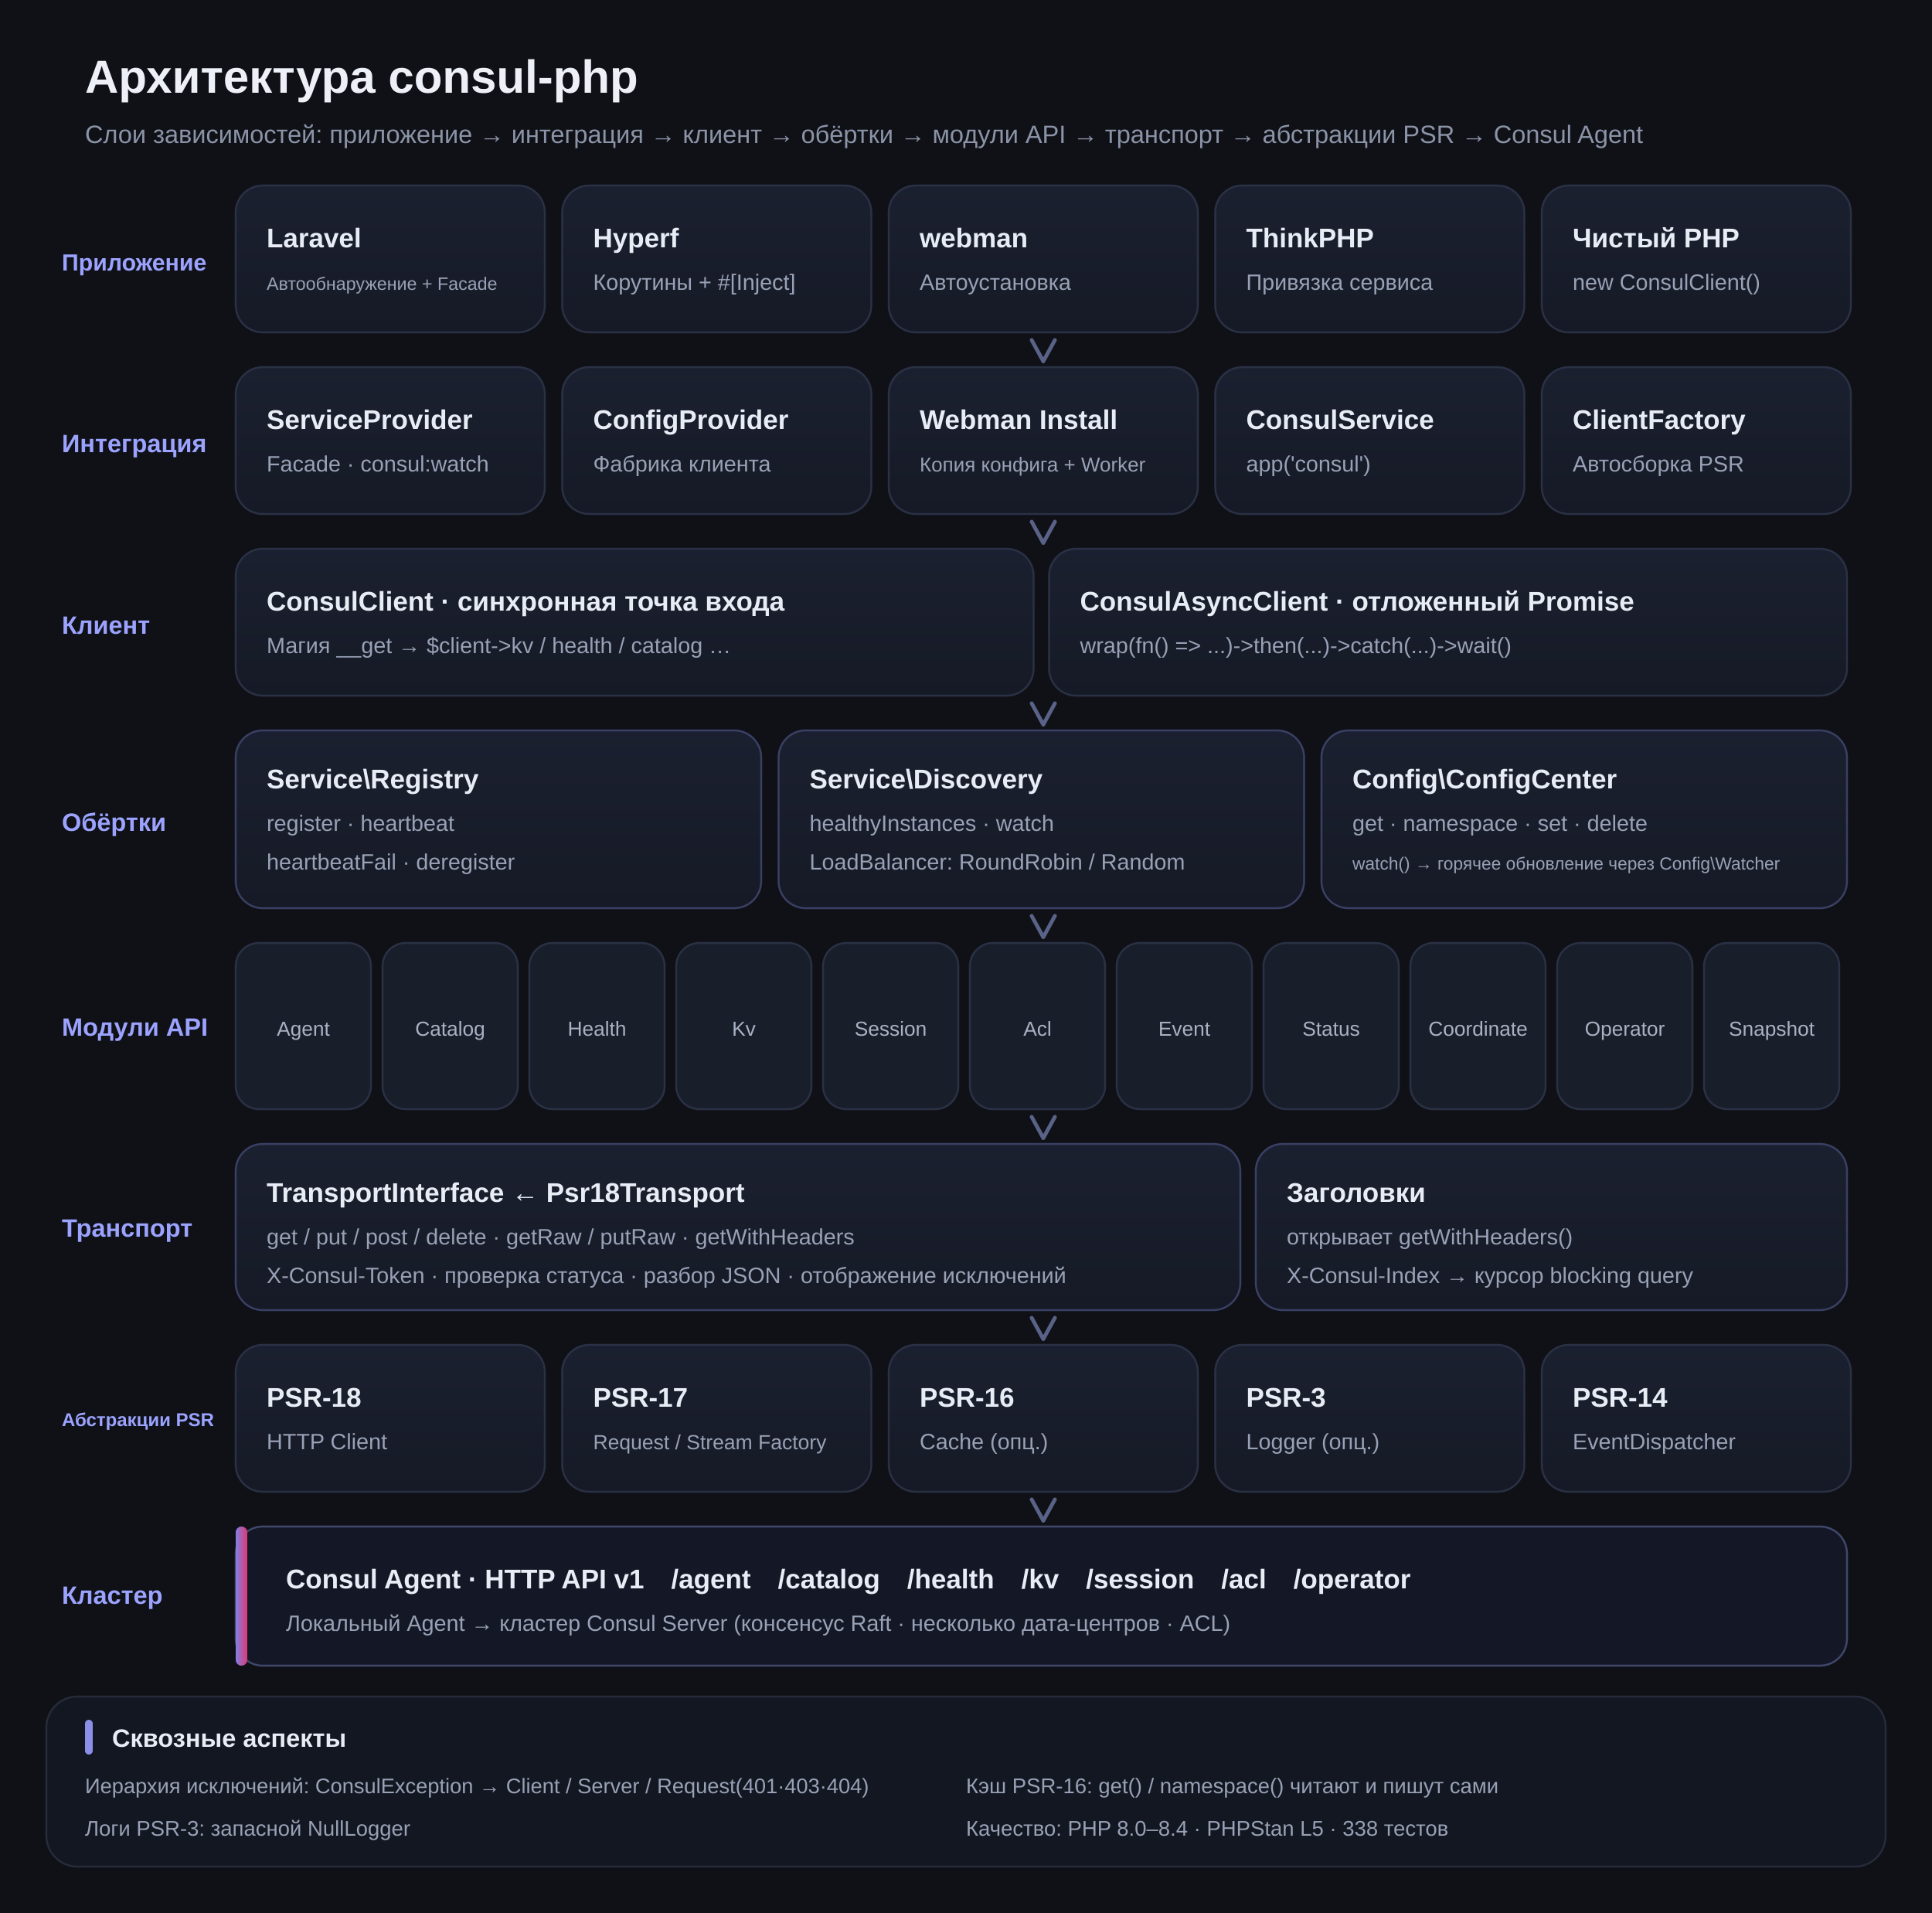
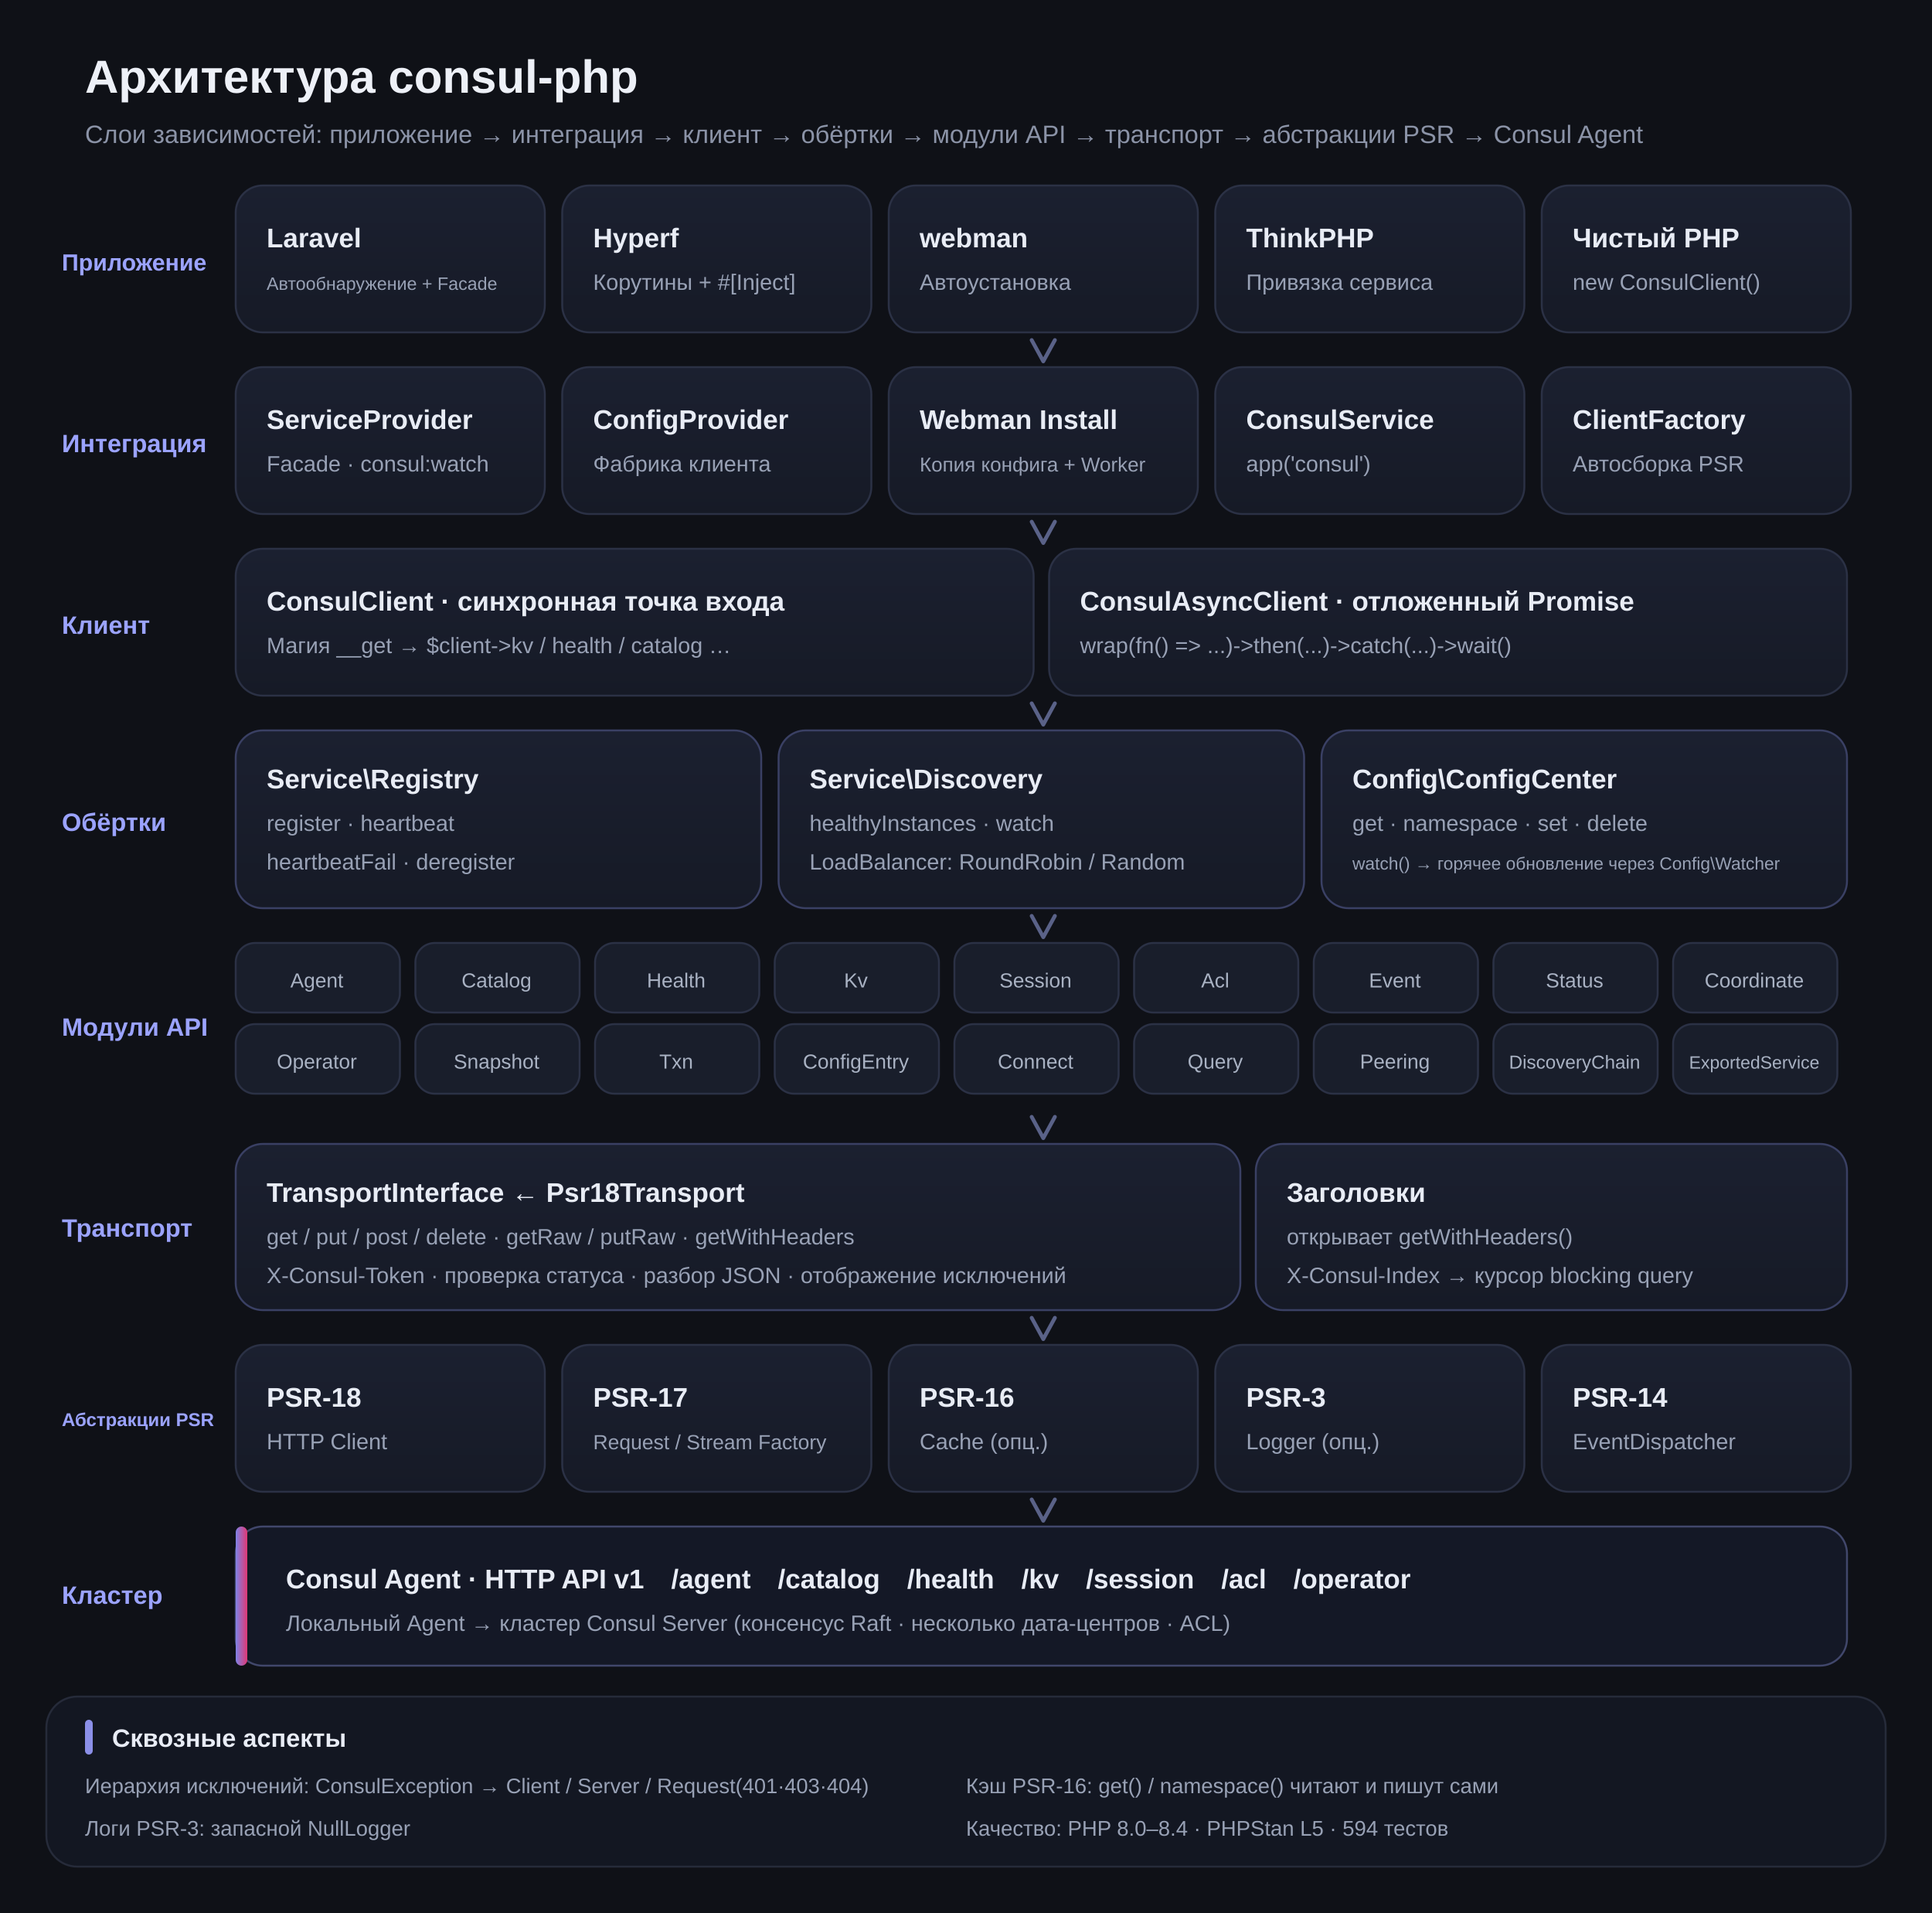
<svg xmlns="http://www.w3.org/2000/svg" width="1000" height="990" viewBox="0 0 1000 990" role="img" aria-label="Схема архитектуры consul-php">
  <style>
    .t { font-family: -apple-system, BlinkMacSystemFont, "Segoe UI", "Helvetica Neue", Arial, "DejaVu Sans", "Noto Sans SC", "PingFang SC", "Microsoft YaHei", sans-serif; }
    .h1 { font-size: 24px; font-weight: 700; fill: #EDF0F7; }
    .sub { font-size: 13px; fill: #8B93A7; }
    .gutter { font-size: 13px; font-weight: 600; fill: #9BA3FF; }
    .ct { font-size: 14px; font-weight: 600; fill: #E8ECF5; }
    .cs { font-size: 11.5px; fill: #98A1B5; }
    .mini { font-size: 10.5px; fill: #A9B2C3; }
    .band { font-size: 13px; font-weight: 600; fill: #E8ECF5; }
    .bands { font-size: 11px; fill: #98A1B5; }
  </style>
  <defs>
    <linearGradient id="card" x1="0" y1="0" x2="0" y2="1">
      <stop offset="0" stop-color="#1B2030" />
      <stop offset="1" stop-color="#161A26" />
    </linearGradient>
    <linearGradient id="accent" x1="0" y1="0" x2="1" y2="0">
      <stop offset="0" stop-color="#7E83E6" />
      <stop offset="1" stop-color="#E03875" />
    </linearGradient>
  </defs>
  <rect width="1000" height="990" fill="#0F1117" />
  <g class="t">
    <text class="h1" x="44" y="48">Архитектура consul-php</text>
    <text class="sub" x="44" y="74">Слои зависимостей: приложение → интеграция → клиент → обёртки → модули API → транспорт → абстракции PSR → Consul Agent</text>
    <text class="gutter" x="32" y="140" style="font-size:12.1px">Приложение</text>
    <rect x="122" y="96" width="160" height="76" rx="14" fill="url(#card)" stroke="#2B3145" />
    <text class="ct" x="138" y="128">Laravel</text>
    <text class="cs" x="138" y="150" style="font-size:9.3px">Автообнаружение + Facade</text>
    <rect x="291" y="96" width="160" height="76" rx="14" fill="url(#card)" stroke="#2B3145" />
    <text class="ct" x="307" y="128">Hyperf</text>
    <text class="cs" x="307" y="150">Корутины + #[Inject]</text>
    <rect x="460" y="96" width="160" height="76" rx="14" fill="url(#card)" stroke="#2B3145" />
    <text class="ct" x="476" y="128">webman</text>
    <text class="cs" x="476" y="150">Автоустановка</text>
    <rect x="629" y="96" width="160" height="76" rx="14" fill="url(#card)" stroke="#2B3145" />
    <text class="ct" x="645" y="128">ThinkPHP</text>
    <text class="cs" x="645" y="150">Привязка сервиса</text>
    <rect x="798" y="96" width="160" height="76" rx="14" fill="url(#card)" stroke="#2B3145" />
    <text class="ct" x="814" y="128">Чистый PHP</text>
    <text class="cs" x="814" y="150">new ConsulClient()</text>
    <path d="M534 176 L540 187 L546 176" fill="none" stroke="#5A6288" stroke-width="2" stroke-linecap="round" stroke-linejoin="round" />
    <text class="gutter" x="32" y="234">Интеграция</text>
    <rect x="122" y="190" width="160" height="76" rx="14" fill="url(#card)" stroke="#2B3145" />
    <text class="ct" x="138" y="222">ServiceProvider</text>
    <text class="cs" x="138" y="244">Facade · consul:watch</text>
    <rect x="291" y="190" width="160" height="76" rx="14" fill="url(#card)" stroke="#2B3145" />
    <text class="ct" x="307" y="222">ConfigProvider</text>
    <text class="cs" x="307" y="244">Фабрика клиента</text>
    <rect x="460" y="190" width="160" height="76" rx="14" fill="url(#card)" stroke="#2B3145" />
    <text class="ct" x="476" y="222">Webman Install</text>
    <text class="cs" x="476" y="244" style="font-size:10.4px">Копия конфига + Worker</text>
    <rect x="629" y="190" width="160" height="76" rx="14" fill="url(#card)" stroke="#2B3145" />
    <text class="ct" x="645" y="222">ConsulService</text>
    <text class="cs" x="645" y="244">app('consul')</text>
    <rect x="798" y="190" width="160" height="76" rx="14" fill="url(#card)" stroke="#2B3145" />
    <text class="ct" x="814" y="222">ClientFactory</text>
    <text class="cs" x="814" y="244">Автосборка PSR</text>
    <path d="M534 270 L540 281 L546 270" fill="none" stroke="#5A6288" stroke-width="2" stroke-linecap="round" stroke-linejoin="round" />
    <text class="gutter" x="32" y="328">Клиент</text>
    <rect x="122" y="284" width="413" height="76" rx="14" fill="url(#card)" stroke="#2B3145" />
    <text class="ct" x="138" y="316">ConsulClient · синхронная точка входа</text>
    <text class="cs" x="138" y="338">Магия __get → $client-&gt;kv / health / catalog …</text>
    <rect x="543" y="284" width="413" height="76" rx="14" fill="url(#card)" stroke="#2B3145" />
    <text class="ct" x="559" y="316">ConsulAsyncClient · отложенный Promise</text>
    <text class="cs" x="559" y="338">wrap(fn() =&gt; ...)-&gt;then(...)-&gt;catch(...)-&gt;wait()</text>
    <path d="M534 364 L540 375 L546 364" fill="none" stroke="#5A6288" stroke-width="2" stroke-linecap="round" stroke-linejoin="round" />
    <text class="gutter" x="32" y="430">Обёртки</text>
    <rect x="122" y="378" width="272" height="92" rx="14" fill="url(#card)" stroke="#3A4064" />
    <text class="ct" x="138" y="408">Service\Registry</text>
    <text class="cs" x="138" y="430">register · heartbeat</text>
    <text class="cs" x="138" y="450">heartbeatFail · deregister</text>
    <rect x="403" y="378" width="272" height="92" rx="14" fill="url(#card)" stroke="#3A4064" />
    <text class="ct" x="419" y="408">Service\Discovery</text>
    <text class="cs" x="419" y="430">healthyInstances · watch</text>
    <text class="cs" x="419" y="450">LoadBalancer: RoundRobin / Random</text>
    <rect x="684" y="378" width="272" height="92" rx="14" fill="url(#card)" stroke="#3A4064" />
    <text class="ct" x="700" y="408">Config\ConfigCenter</text>
    <text class="cs" x="700" y="430">get · namespace · set · delete</text>
    <text class="cs" x="700" y="450" style="font-size:9.1px">watch() → горячее обновление через Config\Watcher</text>
    <path d="M534 474 L540 485 L546 474" fill="none" stroke="#5A6288" stroke-width="2" stroke-linecap="round" stroke-linejoin="round" />
    <text class="gutter" x="32" y="536">Модули API</text>
-     <rect x="122" y="488" width="70" height="86" rx="12" fill="#191E2B" stroke="#2B3145" />
-     <text class="mini" x="157" y="536" text-anchor="middle">Agent</text>
-     <rect x="198" y="488" width="70" height="86" rx="12" fill="#191E2B" stroke="#2B3145" />
-     <text class="mini" x="233" y="536" text-anchor="middle">Catalog</text>
-     <rect x="274" y="488" width="70" height="86" rx="12" fill="#191E2B" stroke="#2B3145" />
-     <text class="mini" x="309" y="536" text-anchor="middle">Health</text>
-     <rect x="350" y="488" width="70" height="86" rx="12" fill="#191E2B" stroke="#2B3145" />
-     <text class="mini" x="385" y="536" text-anchor="middle">Kv</text>
-     <rect x="426" y="488" width="70" height="86" rx="12" fill="#191E2B" stroke="#2B3145" />
-     <text class="mini" x="461" y="536" text-anchor="middle">Session</text>
-     <rect x="502" y="488" width="70" height="86" rx="12" fill="#191E2B" stroke="#2B3145" />
-     <text class="mini" x="537" y="536" text-anchor="middle">Acl</text>
-     <rect x="578" y="488" width="70" height="86" rx="12" fill="#191E2B" stroke="#2B3145" />
-     <text class="mini" x="613" y="536" text-anchor="middle">Event</text>
-     <rect x="654" y="488" width="70" height="86" rx="12" fill="#191E2B" stroke="#2B3145" />
-     <text class="mini" x="689" y="536" text-anchor="middle">Status</text>
-     <rect x="730" y="488" width="70" height="86" rx="12" fill="#191E2B" stroke="#2B3145" />
-     <text class="mini" x="765" y="536" text-anchor="middle">Coordinate</text>
-     <rect x="806" y="488" width="70" height="86" rx="12" fill="#191E2B" stroke="#2B3145" />
-     <text class="mini" x="841" y="536" text-anchor="middle">Operator</text>
-     <rect x="882" y="488" width="70" height="86" rx="12" fill="#191E2B" stroke="#2B3145" />
-     <text class="mini" x="917" y="536" text-anchor="middle">Snapshot</text>
+     <rect x="122" y="488" width="85" height="36" rx="10" fill="#191E2B" stroke="#2B3145" />
+     <text class="mini" x="164" y="511" text-anchor="middle">Agent</text>
+     <rect x="215" y="488" width="85" height="36" rx="10" fill="#191E2B" stroke="#2B3145" />
+     <text class="mini" x="257" y="511" text-anchor="middle">Catalog</text>
+     <rect x="308" y="488" width="85" height="36" rx="10" fill="#191E2B" stroke="#2B3145" />
+     <text class="mini" x="350" y="511" text-anchor="middle">Health</text>
+     <rect x="401" y="488" width="85" height="36" rx="10" fill="#191E2B" stroke="#2B3145" />
+     <text class="mini" x="443" y="511" text-anchor="middle">Kv</text>
+     <rect x="494" y="488" width="85" height="36" rx="10" fill="#191E2B" stroke="#2B3145" />
+     <text class="mini" x="536" y="511" text-anchor="middle">Session</text>
+     <rect x="587" y="488" width="85" height="36" rx="10" fill="#191E2B" stroke="#2B3145" />
+     <text class="mini" x="629" y="511" text-anchor="middle">Acl</text>
+     <rect x="680" y="488" width="85" height="36" rx="10" fill="#191E2B" stroke="#2B3145" />
+     <text class="mini" x="722" y="511" text-anchor="middle">Event</text>
+     <rect x="773" y="488" width="85" height="36" rx="10" fill="#191E2B" stroke="#2B3145" />
+     <text class="mini" x="815" y="511" text-anchor="middle">Status</text>
+     <rect x="866" y="488" width="85" height="36" rx="10" fill="#191E2B" stroke="#2B3145" />
+     <text class="mini" x="908" y="511" text-anchor="middle">Coordinate</text>
+     <rect x="122" y="530" width="85" height="36" rx="10" fill="#191E2B" stroke="#2B3145" />
+     <text class="mini" x="164" y="553" text-anchor="middle">Operator</text>
+     <rect x="215" y="530" width="85" height="36" rx="10" fill="#191E2B" stroke="#2B3145" />
+     <text class="mini" x="257" y="553" text-anchor="middle">Snapshot</text>
+     <rect x="308" y="530" width="85" height="36" rx="10" fill="#191E2B" stroke="#2B3145" />
+     <text class="mini" x="350" y="553" text-anchor="middle">Txn</text>
+     <rect x="401" y="530" width="85" height="36" rx="10" fill="#191E2B" stroke="#2B3145" />
+     <text class="mini" x="443" y="553" text-anchor="middle">ConfigEntry</text>
+     <rect x="494" y="530" width="85" height="36" rx="10" fill="#191E2B" stroke="#2B3145" />
+     <text class="mini" x="536" y="553" text-anchor="middle">Connect</text>
+     <rect x="587" y="530" width="85" height="36" rx="10" fill="#191E2B" stroke="#2B3145" />
+     <text class="mini" x="629" y="553" text-anchor="middle">Query</text>
+     <rect x="680" y="530" width="85" height="36" rx="10" fill="#191E2B" stroke="#2B3145" />
+     <text class="mini" x="722" y="553" text-anchor="middle">Peering</text>
+     <rect x="773" y="530" width="85" height="36" rx="10" fill="#191E2B" stroke="#2B3145" />
+     <text class="mini" x="815" y="553" text-anchor="middle" style="font-size:9.7px">DiscoveryChain</text>
+     <rect x="866" y="530" width="85" height="36" rx="10" fill="#191E2B" stroke="#2B3145" />
+     <text class="mini" x="908" y="553" text-anchor="middle" style="font-size:9.2px">ExportedService</text>
    <path d="M534 578 L540 589 L546 578" fill="none" stroke="#5A6288" stroke-width="2" stroke-linecap="round" stroke-linejoin="round" />
    <text class="gutter" x="32" y="640">Транспорт</text>
    <rect x="122" y="592" width="520" height="86" rx="14" fill="url(#card)" stroke="#3A4064" />
    <text class="ct" x="138" y="622">TransportInterface ← Psr18Transport</text>
    <text class="cs" x="138" y="644">get / put / post / delete · getRaw / putRaw · getWithHeaders</text>
    <text class="cs" x="138" y="664">X-Consul-Token · проверка статуса · разбор JSON · отображение исключений</text>
    <rect x="650" y="592" width="306" height="86" rx="14" fill="url(#card)" stroke="#3A4064" />
    <text class="ct" x="666" y="622">Заголовки</text>
    <text class="cs" x="666" y="644">открывает getWithHeaders()</text>
    <text class="cs" x="666" y="664">X-Consul-Index → курсор blocking query</text>
    <path d="M534 682 L540 693 L546 682" fill="none" stroke="#5A6288" stroke-width="2" stroke-linecap="round" stroke-linejoin="round" />
    <text class="gutter" x="32" y="738" style="font-size:9.6px">Абстракции PSR</text>
    <rect x="122" y="696" width="160" height="76" rx="14" fill="url(#card)" stroke="#2B3145" />
    <text class="ct" x="138" y="728">PSR-18</text>
    <text class="cs" x="138" y="750">HTTP Client</text>
    <rect x="291" y="696" width="160" height="76" rx="14" fill="url(#card)" stroke="#2B3145" />
    <text class="ct" x="307" y="728">PSR-17</text>
    <text class="cs" x="307" y="750" style="font-size:10.6px">Request / Stream Factory</text>
    <rect x="460" y="696" width="160" height="76" rx="14" fill="url(#card)" stroke="#2B3145" />
    <text class="ct" x="476" y="728">PSR-16</text>
    <text class="cs" x="476" y="750">Cache (опц.)</text>
    <rect x="629" y="696" width="160" height="76" rx="14" fill="url(#card)" stroke="#2B3145" />
    <text class="ct" x="645" y="728">PSR-3</text>
    <text class="cs" x="645" y="750">Logger (опц.)</text>
    <rect x="798" y="696" width="160" height="76" rx="14" fill="url(#card)" stroke="#2B3145" />
    <text class="ct" x="814" y="728">PSR-14</text>
    <text class="cs" x="814" y="750">EventDispatcher</text>
    <path d="M534 776 L540 787 L546 776" fill="none" stroke="#5A6288" stroke-width="2" stroke-linecap="round" stroke-linejoin="round" />
    <text class="gutter" x="32" y="830">Кластер</text>
    <rect x="122" y="790" width="834" height="72" rx="14" fill="#141826" stroke="#41476B" />
    <rect x="122" y="790" width="6" height="72" rx="3" fill="url(#accent)" />
    <text class="ct" x="148" y="822">Consul Agent · HTTP API v1　/agent　/catalog　/health　/kv　/session　/acl　/operator</text>
    <text class="cs" x="148" y="844">Локальный Agent → кластер Consul Server (консенсус Raft · несколько дата-центров · ACL)</text>
    <rect x="24" y="878" width="952" height="88" rx="16" fill="#131722" stroke="#262B3A" />
    <rect x="44" y="890" width="4" height="18" rx="2" fill="#8B8FE8" />
    <text class="band" x="58" y="904">Сквозные аспекты</text>
    <text class="bands" x="44" y="928" style="font-size:10.9px">Иерархия исключений: ConsulException → Client / Server / Request(401·403·404)</text>
    <text class="bands" x="500" y="928">Кэш PSR-16: get() / namespace() читают и пишут сами</text>
    <text class="bands" x="44" y="950">Логи PSR-3: запасной NullLogger</text>
-     <text class="bands" x="500" y="950">Качество: PHP 8.0–8.4 · PHPStan L5 · 338 тестов</text>
+     <text class="bands" x="500" y="950">Качество: PHP 8.0–8.4 · PHPStan L5 · 594 тестов</text>
  </g>
</svg>
